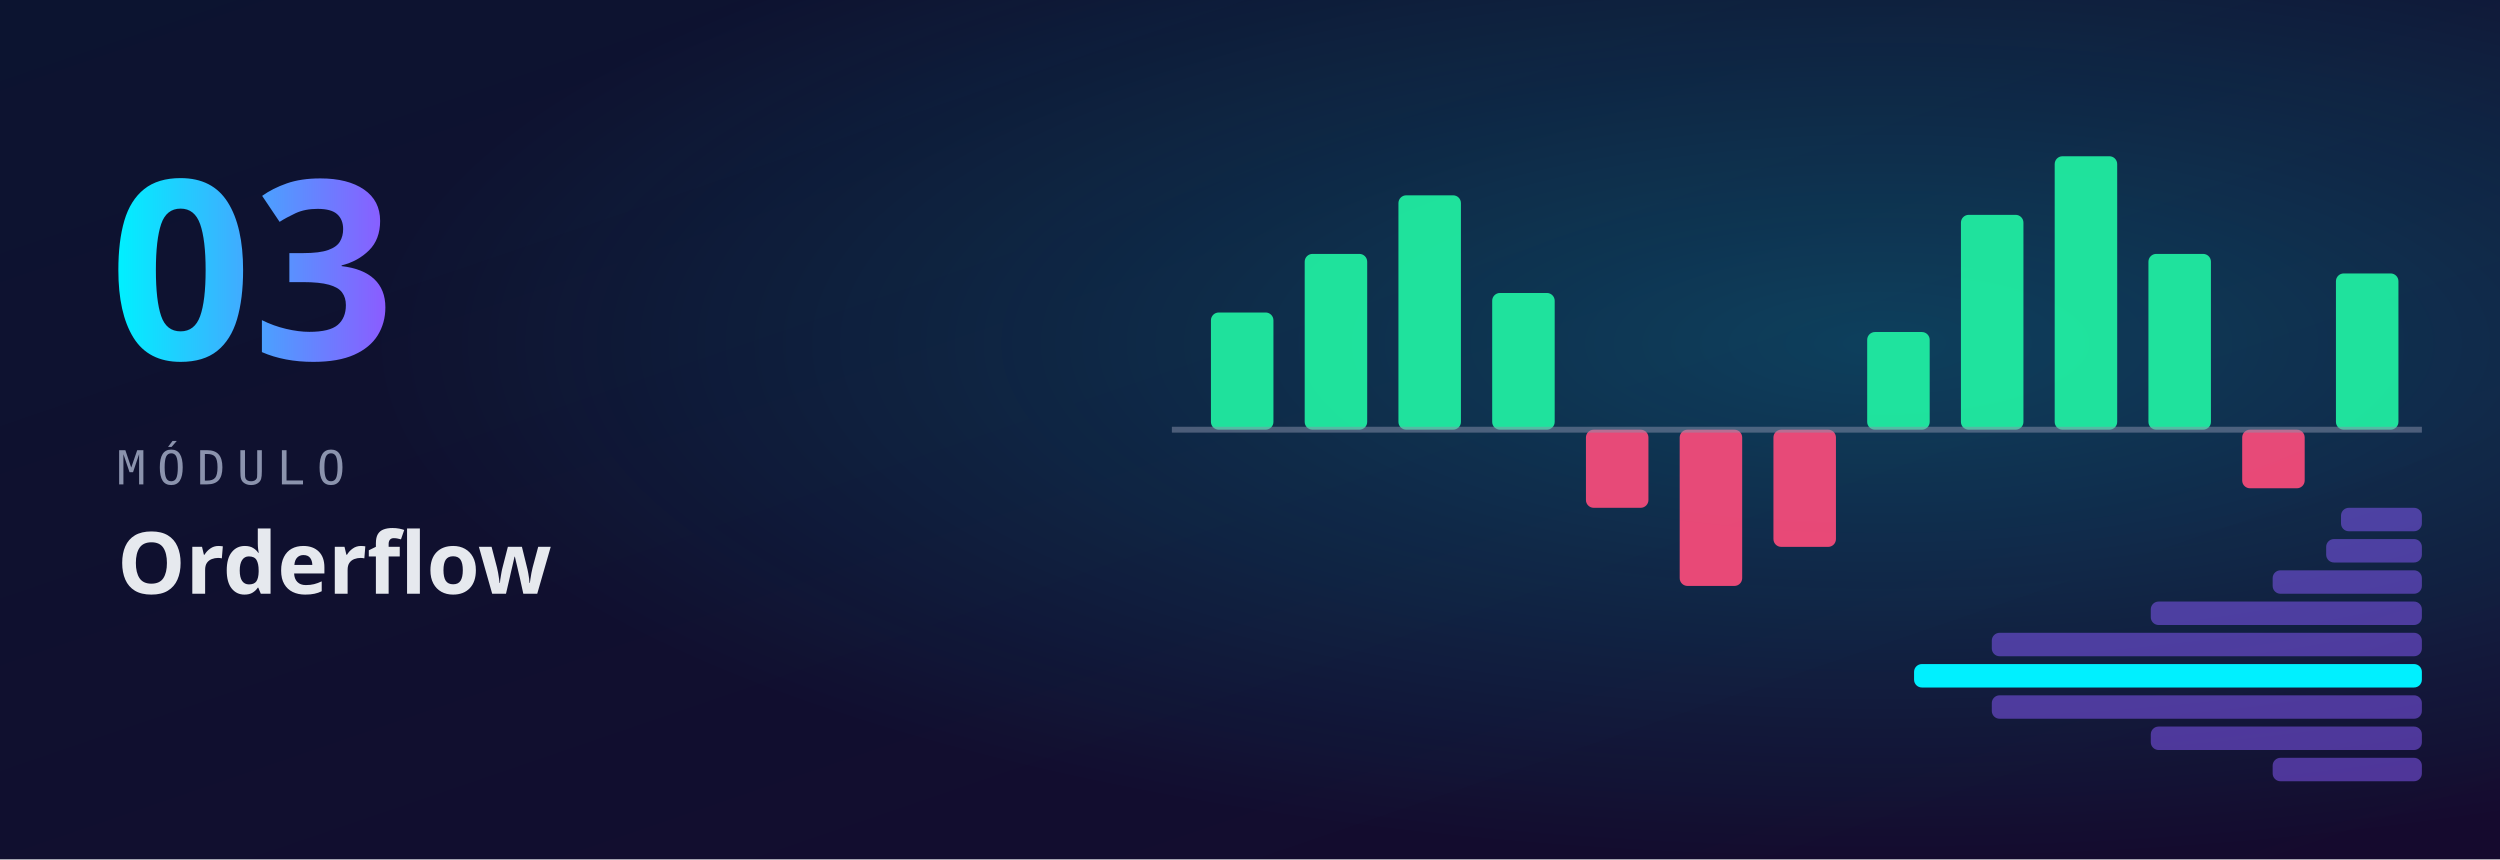
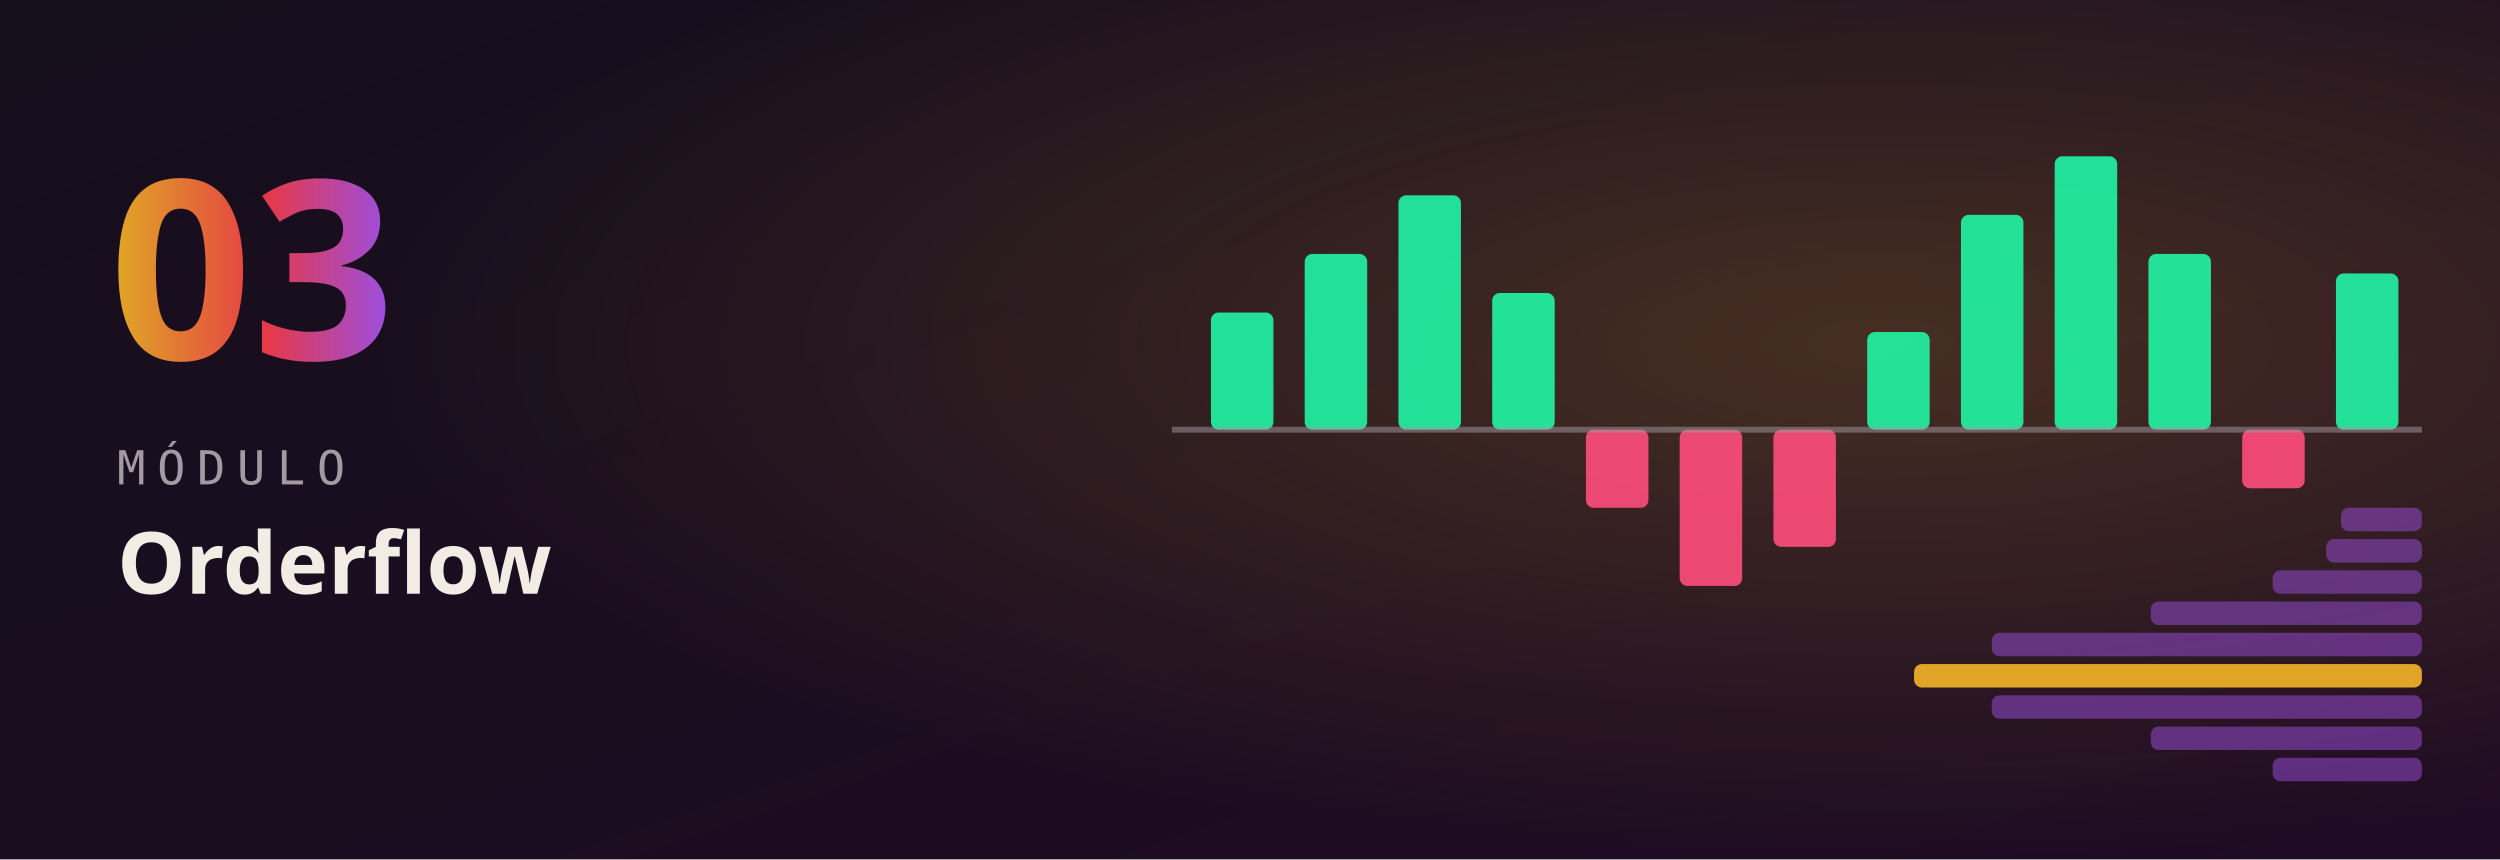
<svg xmlns="http://www.w3.org/2000/svg" viewBox="0 0 640 220" font-family="Space Grotesk, Segoe UI, sans-serif">
  <defs>
    <linearGradient id="g" x1="0" x2="1" y1="0" y2="1">
-       <stop offset="0" stop-color="#0c1430" />
-       <stop offset="1" stop-color="#150a2e" />
+       <stop offset="0" stop-color="#160f1c" />
+       <stop offset="1" stop-color="#1f0b24" />
    </linearGradient>
    <linearGradient id="kg" x1="0" x2="1">
-       <stop offset="0" stop-color="#00f0ff" />
-       <stop offset="1" stop-color="#8b5cff" />
+       <stop offset="0" stop-color="#e0a526" />
+       <stop offset=".55" stop-color="#e63946" />
+       <stop offset="1" stop-color="#9d4edd" />
    </linearGradient>
    <radialGradient id="glow" cx=".75" cy=".4" r=".6">
-       <stop offset="0" stop-color="#00f0ff" stop-opacity=".22" />
-       <stop offset="1" stop-color="#00f0ff" stop-opacity="0" />
+       <stop offset="0" stop-color="#e0a526" stop-opacity=".22" />
+       <stop offset="1" stop-color="#e0a526" stop-opacity="0" />
    </radialGradient>
  </defs>
  <rect width="640" height="220" fill="url(#g)" />
  <rect width="640" height="220" fill="url(#glow)" />
  <rect x="310" y="80" width="16" height="30" rx="2" fill="#22f5a5" fill-opacity="0.9" stroke="none" />
  <rect x="334" y="65" width="16" height="45" rx="2" fill="#22f5a5" fill-opacity="0.9" stroke="none" />
  <rect x="358" y="50" width="16" height="60" rx="2" fill="#22f5a5" fill-opacity="0.9" stroke="none" />
  <rect x="382" y="75" width="16" height="35" rx="2" fill="#22f5a5" fill-opacity="0.9" stroke="none" />
  <rect x="406" y="110" width="16" height="20" rx="2" fill="#ff4d7d" fill-opacity="0.9" stroke="none" />
  <rect x="430" y="110" width="16" height="40" rx="2" fill="#ff4d7d" fill-opacity="0.9" stroke="none" />
  <rect x="454" y="110" width="16" height="30" rx="2" fill="#ff4d7d" fill-opacity="0.9" stroke="none" />
  <rect x="478" y="85" width="16" height="25" rx="2" fill="#22f5a5" fill-opacity="0.9" stroke="none" />
  <rect x="502" y="55" width="16" height="55" rx="2" fill="#22f5a5" fill-opacity="0.9" stroke="none" />
  <rect x="526" y="40" width="16" height="70" rx="2" fill="#22f5a5" fill-opacity="0.9" stroke="none" />
  <rect x="550" y="65" width="16" height="45" rx="2" fill="#22f5a5" fill-opacity="0.9" stroke="none" />
  <rect x="574" y="110" width="16" height="15" rx="2" fill="#ff4d7d" fill-opacity="0.9" stroke="none" />
  <rect x="598" y="70" width="16" height="40" rx="2" fill="#22f5a5" fill-opacity="0.9" stroke="none" />
-   <rect x="599.3" y="130" width="20.7" height="6" rx="2" fill="#8b5cff" fill-opacity="0.5" stroke="none" />
-   <rect x="595.5" y="138" width="24.5" height="6" rx="2" fill="#8b5cff" fill-opacity="0.5" stroke="none" />
-   <rect x="581.8" y="146" width="38.2" height="6" rx="2" fill="#8b5cff" fill-opacity="0.5" stroke="none" />
-   <rect x="550.6" y="154" width="69.4" height="6" rx="2" fill="#8b5cff" fill-opacity="0.5" stroke="none" />
-   <rect x="509.9" y="162" width="110.1" height="6" rx="2" fill="#8b5cff" fill-opacity="0.5" stroke="none" />
-   <rect x="490" y="170" width="130" height="6" rx="2" fill="#00f0ff" fill-opacity="1" stroke="none" />
-   <rect x="509.9" y="178" width="110.1" height="6" rx="2" fill="#8b5cff" fill-opacity="0.5" stroke="none" />
-   <rect x="550.6" y="186" width="69.4" height="6" rx="2" fill="#8b5cff" fill-opacity="0.5" stroke="none" />
-   <rect x="581.8" y="194" width="38.2" height="6" rx="2" fill="#8b5cff" fill-opacity="0.5" stroke="none" />
-   <line x1="300" y1="110" x2="620" y2="110" stroke="#8b93ad" stroke-width="1.5" stroke-opacity="0.5" />
+   <rect x="599.3" y="130" width="20.7" height="6" rx="2" fill="#9d4edd" fill-opacity="0.5" stroke="none" />
+   <rect x="595.5" y="138" width="24.5" height="6" rx="2" fill="#9d4edd" fill-opacity="0.5" stroke="none" />
+   <rect x="581.8" y="146" width="38.2" height="6" rx="2" fill="#9d4edd" fill-opacity="0.5" stroke="none" />
+   <rect x="550.6" y="154" width="69.4" height="6" rx="2" fill="#9d4edd" fill-opacity="0.5" stroke="none" />
+   <rect x="509.9" y="162" width="110.1" height="6" rx="2" fill="#9d4edd" fill-opacity="0.5" stroke="none" />
+   <rect x="490" y="170" width="130" height="6" rx="2" fill="#e0a526" fill-opacity="1" stroke="none" />
+   <rect x="509.9" y="178" width="110.1" height="6" rx="2" fill="#9d4edd" fill-opacity="0.5" stroke="none" />
+   <rect x="550.6" y="186" width="69.4" height="6" rx="2" fill="#9d4edd" fill-opacity="0.5" stroke="none" />
+   <rect x="581.8" y="194" width="38.2" height="6" rx="2" fill="#9d4edd" fill-opacity="0.5" stroke="none" />
+   <line x1="300" y1="110" x2="620" y2="110" stroke="#a59aa3" stroke-width="1.5" stroke-opacity="0.5" />
  <text x="28" y="92" font-size="64" font-weight="800" fill="url(#kg)" font-family="Orbitron, Segoe UI, sans-serif">03</text>
-   <text x="30" y="124" font-size="12" letter-spacing="3" fill="#8b93ad" font-family="JetBrains Mono, Consolas, monospace">MÓDULO</text>
-   <text x="30" y="152" font-size="22" font-weight="700" fill="#e6e9ee">Orderflow</text>
+   <text x="30" y="124" font-size="12" letter-spacing="3" fill="#a59aa3" font-family="JetBrains Mono, Consolas, monospace">MÓDULO</text>
+   <text x="30" y="152" font-size="22" font-weight="700" fill="#f3ece4">Orderflow</text>
</svg>
